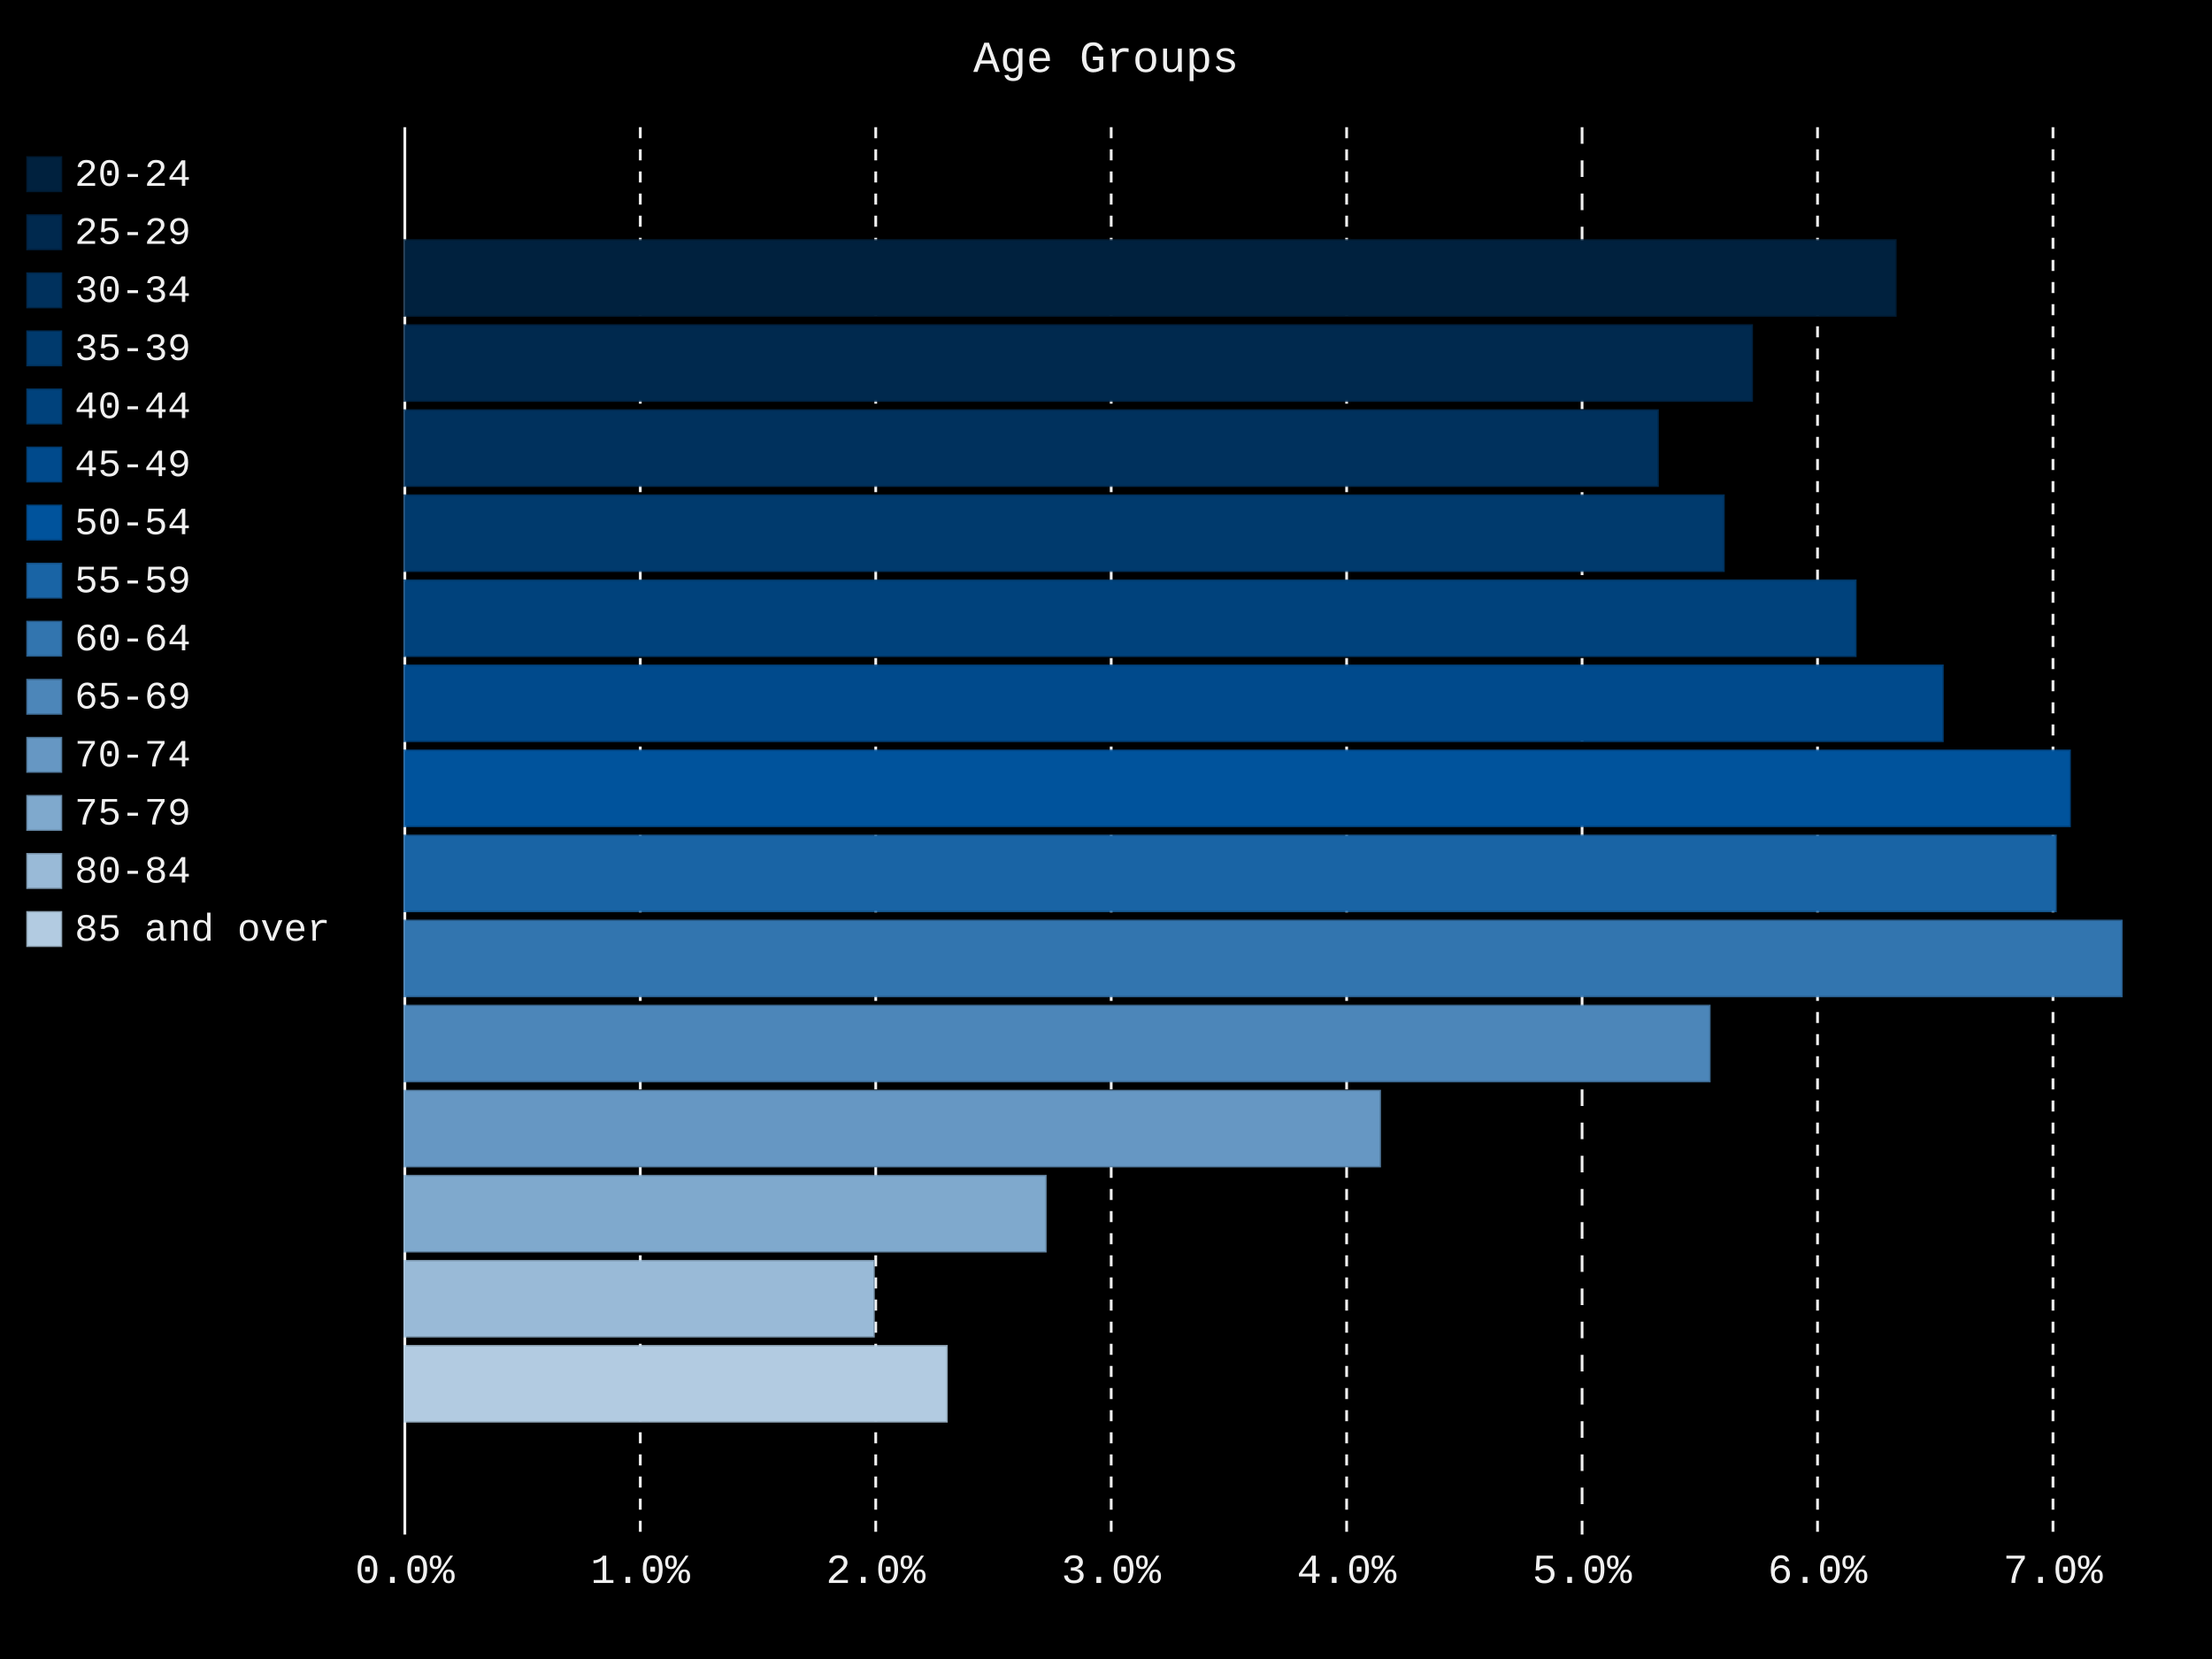
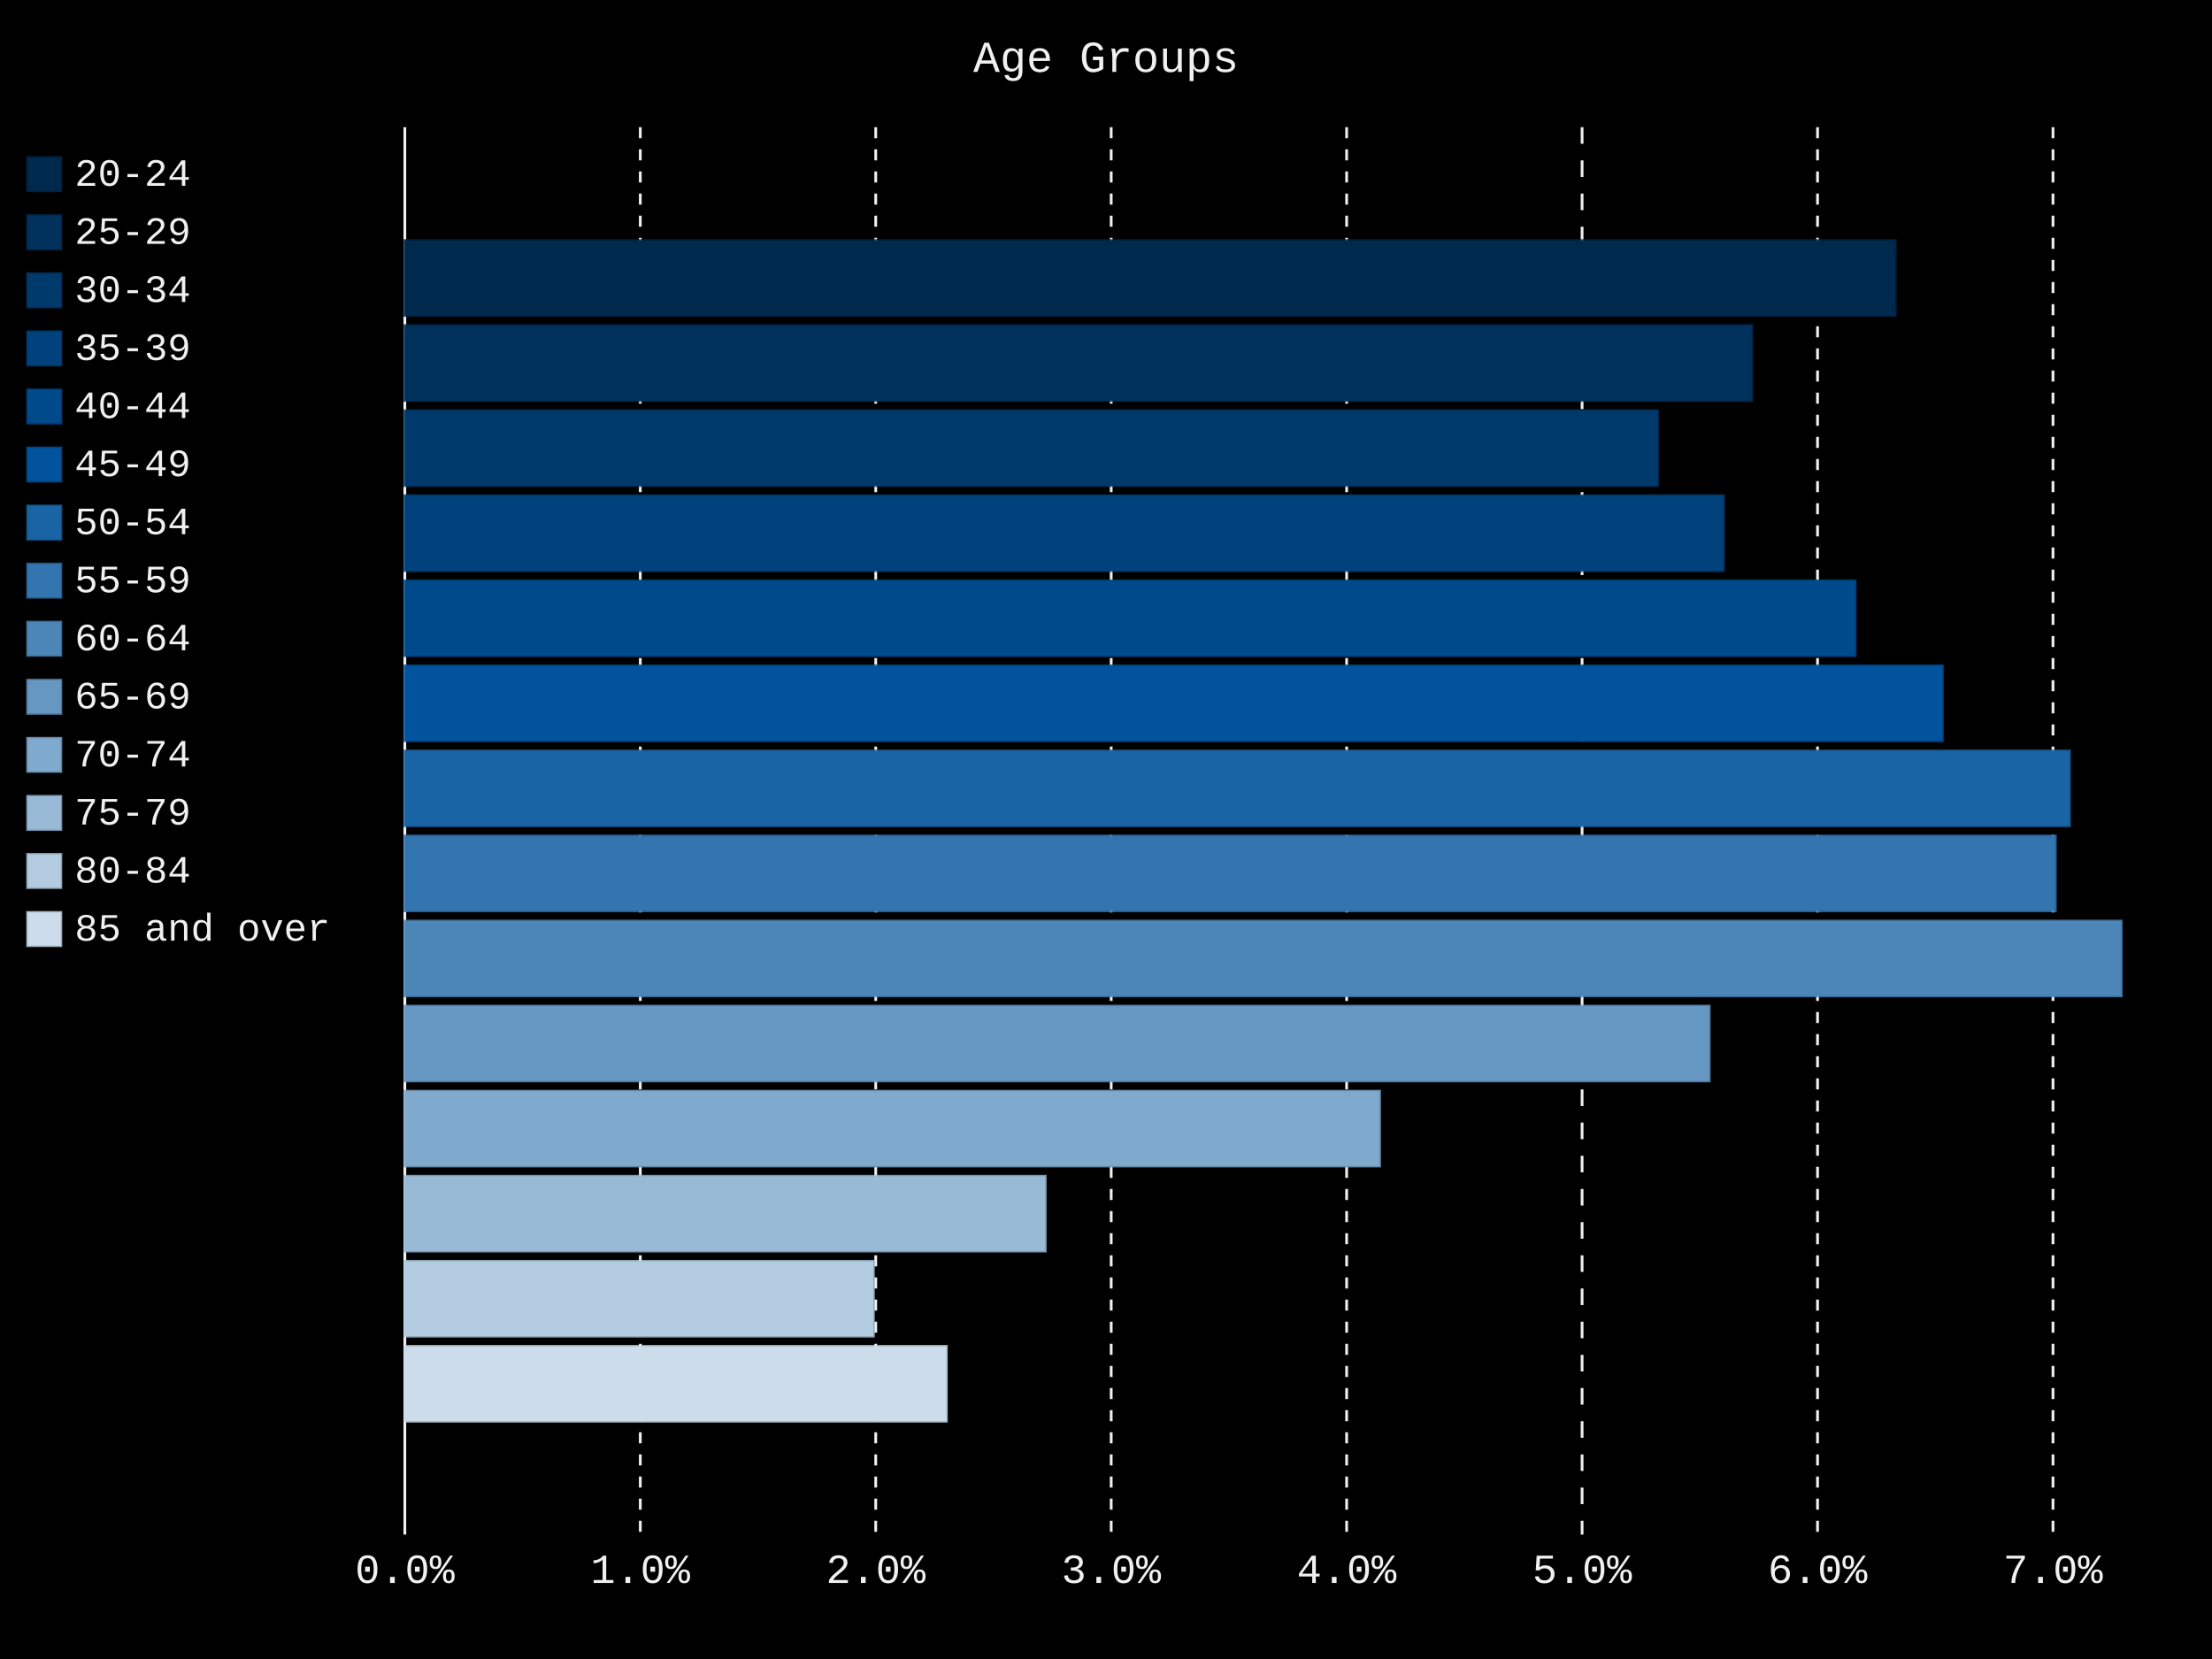
- <svg xmlns="http://www.w3.org/2000/svg" id="chart-06471831-7a36-4cd5-a847-f671f649a528" class="pygal-chart" viewBox="0 0 800 600">
+ <svg xmlns="http://www.w3.org/2000/svg" class="pygal-chart" id="chart-10b136c7-139b-4090-b31f-99b965297600" viewBox="0 0 800 600">
  <defs>
-     <style type="text/css">#chart-06471831-7a36-4cd5-a847-f671f649a528{-webkit-user-select:none;-webkit-font-smoothing:antialiased;font-family:Consolas,"Liberation Mono",Menlo,Courier,monospace}#chart-06471831-7a36-4cd5-a847-f671f649a528 .title{font-family:Consolas,"Liberation Mono",Menlo,Courier,monospace;font-size:16px}#chart-06471831-7a36-4cd5-a847-f671f649a528 .legends .legend text{font-family:Consolas,"Liberation Mono",Menlo,Courier,monospace;font-size:14px}#chart-06471831-7a36-4cd5-a847-f671f649a528 .axis text{font-family:Consolas,"Liberation Mono",Menlo,Courier,monospace;font-size:15px}#chart-06471831-7a36-4cd5-a847-f671f649a528 .axis text.major{font-family:Consolas,"Liberation Mono",Menlo,Courier,monospace;font-size:15px}#chart-06471831-7a36-4cd5-a847-f671f649a528 .text-overlay text.value{font-family:Consolas,"Liberation Mono",Menlo,Courier,monospace;font-size:16px}#chart-06471831-7a36-4cd5-a847-f671f649a528 .text-overlay text.label{font-family:Consolas,"Liberation Mono",Menlo,Courier,monospace;font-size:10px}#chart-06471831-7a36-4cd5-a847-f671f649a528 .tooltip{font-family:Consolas,"Liberation Mono",Menlo,Courier,monospace;font-size:14px}#chart-06471831-7a36-4cd5-a847-f671f649a528 text.no_data{font-family:Consolas,"Liberation Mono",Menlo,Courier,monospace;font-size:64px}
- #chart-06471831-7a36-4cd5-a847-f671f649a528{background-color:black}#chart-06471831-7a36-4cd5-a847-f671f649a528 path,#chart-06471831-7a36-4cd5-a847-f671f649a528 line,#chart-06471831-7a36-4cd5-a847-f671f649a528 rect,#chart-06471831-7a36-4cd5-a847-f671f649a528 circle{-webkit-transition:250ms;-moz-transition:250ms;transition:250ms}#chart-06471831-7a36-4cd5-a847-f671f649a528 .graph &gt; .background{fill:black}#chart-06471831-7a36-4cd5-a847-f671f649a528 .plot &gt; .background{fill:black}#chart-06471831-7a36-4cd5-a847-f671f649a528 .graph{fill:#F0F0F0}#chart-06471831-7a36-4cd5-a847-f671f649a528 text.no_data{fill:#F0F0F0}#chart-06471831-7a36-4cd5-a847-f671f649a528 .title{fill:#F0F0F0}#chart-06471831-7a36-4cd5-a847-f671f649a528 .legends .legend text{fill:#F0F0F0}#chart-06471831-7a36-4cd5-a847-f671f649a528 .legends .legend:hover text{fill:#F0F0F0}#chart-06471831-7a36-4cd5-a847-f671f649a528 .axis .line{stroke:#F0F0F0}#chart-06471831-7a36-4cd5-a847-f671f649a528 .axis .guide.line{stroke:#F0F0F0}#chart-06471831-7a36-4cd5-a847-f671f649a528 .axis .major.line{stroke:#F0F0F0}#chart-06471831-7a36-4cd5-a847-f671f649a528 .axis text.major{fill:#F0F0F0}#chart-06471831-7a36-4cd5-a847-f671f649a528 .axis.y .guides:hover .guide.line,#chart-06471831-7a36-4cd5-a847-f671f649a528 .line-graph .axis.x .guides:hover .guide.line,#chart-06471831-7a36-4cd5-a847-f671f649a528 .stackedline-graph .axis.x .guides:hover .guide.line,#chart-06471831-7a36-4cd5-a847-f671f649a528 .xy-graph .axis.x .guides:hover .guide.line{stroke:#F0F0F0}#chart-06471831-7a36-4cd5-a847-f671f649a528 .axis .guides:hover text{fill:#F0F0F0}#chart-06471831-7a36-4cd5-a847-f671f649a528 .reactive{fill-opacity:1;stroke-opacity:.8}#chart-06471831-7a36-4cd5-a847-f671f649a528 .ci{stroke:#F0F0F0}#chart-06471831-7a36-4cd5-a847-f671f649a528 .reactive.active,#chart-06471831-7a36-4cd5-a847-f671f649a528 .active .reactive{fill-opacity:.4;stroke-opacity:.9;stroke-width:4}#chart-06471831-7a36-4cd5-a847-f671f649a528 .ci .reactive.active{stroke-width:1.5}#chart-06471831-7a36-4cd5-a847-f671f649a528 .series text{fill:#F0F0F0}#chart-06471831-7a36-4cd5-a847-f671f649a528 .tooltip rect{fill:black;stroke:#F0F0F0;-webkit-transition:opacity 250ms;-moz-transition:opacity 250ms;transition:opacity 250ms}#chart-06471831-7a36-4cd5-a847-f671f649a528 .tooltip .label{fill:#F0F0F0}#chart-06471831-7a36-4cd5-a847-f671f649a528 .tooltip .label{fill:#F0F0F0}#chart-06471831-7a36-4cd5-a847-f671f649a528 .tooltip .legend{font-size:.8em;fill:#F0F0F0}#chart-06471831-7a36-4cd5-a847-f671f649a528 .tooltip .x_label{font-size:.6em;fill:#F0F0F0}#chart-06471831-7a36-4cd5-a847-f671f649a528 .tooltip .xlink{font-size:.5em;text-decoration:underline}#chart-06471831-7a36-4cd5-a847-f671f649a528 .tooltip .value{font-size:1.5em}#chart-06471831-7a36-4cd5-a847-f671f649a528 .bound{font-size:.5em}#chart-06471831-7a36-4cd5-a847-f671f649a528 .max-value{font-size:.75em;fill:#F0F0F0}#chart-06471831-7a36-4cd5-a847-f671f649a528 .map-element{fill:black;stroke:#F0F0F0 !important}#chart-06471831-7a36-4cd5-a847-f671f649a528 .map-element .reactive{fill-opacity:inherit;stroke-opacity:inherit}#chart-06471831-7a36-4cd5-a847-f671f649a528 .color-0,#chart-06471831-7a36-4cd5-a847-f671f649a528 .color-0 a:visited{stroke:#00213e;fill:#00213e}#chart-06471831-7a36-4cd5-a847-f671f649a528 .color-1,#chart-06471831-7a36-4cd5-a847-f671f649a528 .color-1 a:visited{stroke:#00294e;fill:#00294e}#chart-06471831-7a36-4cd5-a847-f671f649a528 .color-2,#chart-06471831-7a36-4cd5-a847-f671f649a528 .color-2 a:visited{stroke:#00315d;fill:#00315d}#chart-06471831-7a36-4cd5-a847-f671f649a528 .color-3,#chart-06471831-7a36-4cd5-a847-f671f649a528 .color-3 a:visited{stroke:#003a6d;fill:#003a6d}#chart-06471831-7a36-4cd5-a847-f671f649a528 .color-4,#chart-06471831-7a36-4cd5-a847-f671f649a528 .color-4 a:visited{stroke:#00427c;fill:#00427c}#chart-06471831-7a36-4cd5-a847-f671f649a528 .color-5,#chart-06471831-7a36-4cd5-a847-f671f649a528 .color-5 a:visited{stroke:#004a8c;fill:#004a8c}#chart-06471831-7a36-4cd5-a847-f671f649a528 .color-6,#chart-06471831-7a36-4cd5-a847-f671f649a528 .color-6 a:visited{stroke:#00539c;fill:#00539c}#chart-06471831-7a36-4cd5-a847-f671f649a528 .color-7,#chart-06471831-7a36-4cd5-a847-f671f649a528 .color-7 a:visited{stroke:#1964a5;fill:#1964a5}#chart-06471831-7a36-4cd5-a847-f671f649a528 .color-8,#chart-06471831-7a36-4cd5-a847-f671f649a528 .color-8 a:visited{stroke:#3275af;fill:#3275af}#chart-06471831-7a36-4cd5-a847-f671f649a528 .color-9,#chart-06471831-7a36-4cd5-a847-f671f649a528 .color-9 a:visited{stroke:#4c86b9;fill:#4c86b9}#chart-06471831-7a36-4cd5-a847-f671f649a528 .color-10,#chart-06471831-7a36-4cd5-a847-f671f649a528 .color-10 a:visited{stroke:#6697c3;fill:#6697c3}#chart-06471831-7a36-4cd5-a847-f671f649a528 .color-11,#chart-06471831-7a36-4cd5-a847-f671f649a528 .color-11 a:visited{stroke:#7fa9cd;fill:#7fa9cd}#chart-06471831-7a36-4cd5-a847-f671f649a528 .color-12,#chart-06471831-7a36-4cd5-a847-f671f649a528 .color-12 a:visited{stroke:#99bad7;fill:#99bad7}#chart-06471831-7a36-4cd5-a847-f671f649a528 .color-13,#chart-06471831-7a36-4cd5-a847-f671f649a528 .color-13 a:visited{stroke:#b2cbe1;fill:#b2cbe1}#chart-06471831-7a36-4cd5-a847-f671f649a528 .text-overlay .color-0 text{fill:white}#chart-06471831-7a36-4cd5-a847-f671f649a528 .text-overlay .color-1 text{fill:white}#chart-06471831-7a36-4cd5-a847-f671f649a528 .text-overlay .color-2 text{fill:black}#chart-06471831-7a36-4cd5-a847-f671f649a528 .text-overlay .color-3 text{fill:black}#chart-06471831-7a36-4cd5-a847-f671f649a528 .text-overlay .color-4 text{fill:black}#chart-06471831-7a36-4cd5-a847-f671f649a528 .text-overlay .color-5 text{fill:black}#chart-06471831-7a36-4cd5-a847-f671f649a528 .text-overlay .color-6 text{fill:black}#chart-06471831-7a36-4cd5-a847-f671f649a528 .text-overlay .color-7 text{fill:black}#chart-06471831-7a36-4cd5-a847-f671f649a528 .text-overlay .color-8 text{fill:black}#chart-06471831-7a36-4cd5-a847-f671f649a528 .text-overlay .color-9 text{fill:black}#chart-06471831-7a36-4cd5-a847-f671f649a528 .text-overlay .color-10 text{fill:black}#chart-06471831-7a36-4cd5-a847-f671f649a528 .text-overlay .color-11 text{fill:black}#chart-06471831-7a36-4cd5-a847-f671f649a528 .text-overlay .color-12 text{fill:black}#chart-06471831-7a36-4cd5-a847-f671f649a528 .text-overlay .color-13 text{fill:black}
- #chart-06471831-7a36-4cd5-a847-f671f649a528 text.no_data{text-anchor:middle}#chart-06471831-7a36-4cd5-a847-f671f649a528 .guide.line{fill:none}#chart-06471831-7a36-4cd5-a847-f671f649a528 .centered{text-anchor:middle}#chart-06471831-7a36-4cd5-a847-f671f649a528 .title{text-anchor:middle}#chart-06471831-7a36-4cd5-a847-f671f649a528 .legends .legend text{fill-opacity:1}#chart-06471831-7a36-4cd5-a847-f671f649a528 .axis.x text{text-anchor:middle}#chart-06471831-7a36-4cd5-a847-f671f649a528 .axis.x:not(.web) text[transform]{text-anchor:start}#chart-06471831-7a36-4cd5-a847-f671f649a528 .axis.x:not(.web) text[transform].backwards{text-anchor:end}#chart-06471831-7a36-4cd5-a847-f671f649a528 .axis.y text{text-anchor:end}#chart-06471831-7a36-4cd5-a847-f671f649a528 .axis.y text[transform].backwards{text-anchor:start}#chart-06471831-7a36-4cd5-a847-f671f649a528 .axis.y2 text{text-anchor:start}#chart-06471831-7a36-4cd5-a847-f671f649a528 .axis.y2 text[transform].backwards{text-anchor:end}#chart-06471831-7a36-4cd5-a847-f671f649a528 .axis .guide.line{stroke-dasharray:4,4}#chart-06471831-7a36-4cd5-a847-f671f649a528 .axis .major.guide.line{stroke-dasharray:6,6}#chart-06471831-7a36-4cd5-a847-f671f649a528 .horizontal .axis.y .guide.line,#chart-06471831-7a36-4cd5-a847-f671f649a528 .horizontal .axis.y2 .guide.line,#chart-06471831-7a36-4cd5-a847-f671f649a528 .vertical .axis.x .guide.line{opacity:0}#chart-06471831-7a36-4cd5-a847-f671f649a528 .horizontal .axis.always_show .guide.line,#chart-06471831-7a36-4cd5-a847-f671f649a528 .vertical .axis.always_show .guide.line{opacity:1 !important}#chart-06471831-7a36-4cd5-a847-f671f649a528 .axis.y .guides:hover .guide.line,#chart-06471831-7a36-4cd5-a847-f671f649a528 .axis.y2 .guides:hover .guide.line,#chart-06471831-7a36-4cd5-a847-f671f649a528 .axis.x .guides:hover .guide.line{opacity:1}#chart-06471831-7a36-4cd5-a847-f671f649a528 .axis .guides:hover text{opacity:1}#chart-06471831-7a36-4cd5-a847-f671f649a528 .nofill{fill:none}#chart-06471831-7a36-4cd5-a847-f671f649a528 .subtle-fill{fill-opacity:.2}#chart-06471831-7a36-4cd5-a847-f671f649a528 .dot{stroke-width:1px;fill-opacity:1}#chart-06471831-7a36-4cd5-a847-f671f649a528 .dot.active{stroke-width:5px}#chart-06471831-7a36-4cd5-a847-f671f649a528 .dot.negative{fill:transparent}#chart-06471831-7a36-4cd5-a847-f671f649a528 text,#chart-06471831-7a36-4cd5-a847-f671f649a528 tspan{stroke:none !important}#chart-06471831-7a36-4cd5-a847-f671f649a528 .series text.active{opacity:1}#chart-06471831-7a36-4cd5-a847-f671f649a528 .tooltip rect{fill-opacity:.95;stroke-width:.5}#chart-06471831-7a36-4cd5-a847-f671f649a528 .tooltip text{fill-opacity:1}#chart-06471831-7a36-4cd5-a847-f671f649a528 .showable{visibility:hidden}#chart-06471831-7a36-4cd5-a847-f671f649a528 .showable.shown{visibility:visible}#chart-06471831-7a36-4cd5-a847-f671f649a528 .gauge-background{fill:rgba(229,229,229,1);stroke:none}#chart-06471831-7a36-4cd5-a847-f671f649a528 .bg-lines{stroke:black;stroke-width:2px}</style>
+     <style type="text/css">#chart-10b136c7-139b-4090-b31f-99b965297600{-webkit-user-select:none;-webkit-font-smoothing:antialiased;font-family:Consolas,"Liberation Mono",Menlo,Courier,monospace}#chart-10b136c7-139b-4090-b31f-99b965297600 .title{font-family:Consolas,"Liberation Mono",Menlo,Courier,monospace;font-size:16px}#chart-10b136c7-139b-4090-b31f-99b965297600 .legends .legend text{font-family:Consolas,"Liberation Mono",Menlo,Courier,monospace;font-size:14px}#chart-10b136c7-139b-4090-b31f-99b965297600 .axis text{font-family:Consolas,"Liberation Mono",Menlo,Courier,monospace;font-size:15px}#chart-10b136c7-139b-4090-b31f-99b965297600 .axis text.major{font-family:Consolas,"Liberation Mono",Menlo,Courier,monospace;font-size:15px}#chart-10b136c7-139b-4090-b31f-99b965297600 .text-overlay text.value{font-family:Consolas,"Liberation Mono",Menlo,Courier,monospace;font-size:16px}#chart-10b136c7-139b-4090-b31f-99b965297600 .text-overlay text.label{font-family:Consolas,"Liberation Mono",Menlo,Courier,monospace;font-size:10px}#chart-10b136c7-139b-4090-b31f-99b965297600 .tooltip{font-family:Consolas,"Liberation Mono",Menlo,Courier,monospace;font-size:14px}#chart-10b136c7-139b-4090-b31f-99b965297600 text.no_data{font-family:Consolas,"Liberation Mono",Menlo,Courier,monospace;font-size:64px}
+ #chart-10b136c7-139b-4090-b31f-99b965297600{background-color:black}#chart-10b136c7-139b-4090-b31f-99b965297600 path,#chart-10b136c7-139b-4090-b31f-99b965297600 line,#chart-10b136c7-139b-4090-b31f-99b965297600 rect,#chart-10b136c7-139b-4090-b31f-99b965297600 circle{-webkit-transition:250ms;-moz-transition:250ms;transition:250ms}#chart-10b136c7-139b-4090-b31f-99b965297600 .graph &gt; .background{fill:black}#chart-10b136c7-139b-4090-b31f-99b965297600 .plot &gt; .background{fill:black}#chart-10b136c7-139b-4090-b31f-99b965297600 .graph{fill:#F0F0F0}#chart-10b136c7-139b-4090-b31f-99b965297600 text.no_data{fill:#F0F0F0}#chart-10b136c7-139b-4090-b31f-99b965297600 .title{fill:#F0F0F0}#chart-10b136c7-139b-4090-b31f-99b965297600 .legends .legend text{fill:#F0F0F0}#chart-10b136c7-139b-4090-b31f-99b965297600 .legends .legend:hover text{fill:#F0F0F0}#chart-10b136c7-139b-4090-b31f-99b965297600 .axis .line{stroke:#F0F0F0}#chart-10b136c7-139b-4090-b31f-99b965297600 .axis .guide.line{stroke:#F0F0F0}#chart-10b136c7-139b-4090-b31f-99b965297600 .axis .major.line{stroke:#F0F0F0}#chart-10b136c7-139b-4090-b31f-99b965297600 .axis text.major{fill:#F0F0F0}#chart-10b136c7-139b-4090-b31f-99b965297600 .axis.y .guides:hover .guide.line,#chart-10b136c7-139b-4090-b31f-99b965297600 .line-graph .axis.x .guides:hover .guide.line,#chart-10b136c7-139b-4090-b31f-99b965297600 .stackedline-graph .axis.x .guides:hover .guide.line,#chart-10b136c7-139b-4090-b31f-99b965297600 .xy-graph .axis.x .guides:hover .guide.line{stroke:#F0F0F0}#chart-10b136c7-139b-4090-b31f-99b965297600 .axis .guides:hover text{fill:#F0F0F0}#chart-10b136c7-139b-4090-b31f-99b965297600 .reactive{fill-opacity:1;stroke-opacity:.8}#chart-10b136c7-139b-4090-b31f-99b965297600 .ci{stroke:#F0F0F0}#chart-10b136c7-139b-4090-b31f-99b965297600 .reactive.active,#chart-10b136c7-139b-4090-b31f-99b965297600 .active .reactive{fill-opacity:.4;stroke-opacity:.9;stroke-width:4}#chart-10b136c7-139b-4090-b31f-99b965297600 .ci .reactive.active{stroke-width:1.5}#chart-10b136c7-139b-4090-b31f-99b965297600 .series text{fill:#F0F0F0}#chart-10b136c7-139b-4090-b31f-99b965297600 .tooltip rect{fill:black;stroke:#F0F0F0;-webkit-transition:opacity 250ms;-moz-transition:opacity 250ms;transition:opacity 250ms}#chart-10b136c7-139b-4090-b31f-99b965297600 .tooltip .label{fill:#F0F0F0}#chart-10b136c7-139b-4090-b31f-99b965297600 .tooltip .label{fill:#F0F0F0}#chart-10b136c7-139b-4090-b31f-99b965297600 .tooltip .legend{font-size:.8em;fill:#F0F0F0}#chart-10b136c7-139b-4090-b31f-99b965297600 .tooltip .x_label{font-size:.6em;fill:#F0F0F0}#chart-10b136c7-139b-4090-b31f-99b965297600 .tooltip .xlink{font-size:.5em;text-decoration:underline}#chart-10b136c7-139b-4090-b31f-99b965297600 .tooltip .value{font-size:1.5em}#chart-10b136c7-139b-4090-b31f-99b965297600 .bound{font-size:.5em}#chart-10b136c7-139b-4090-b31f-99b965297600 .max-value{font-size:.75em;fill:#F0F0F0}#chart-10b136c7-139b-4090-b31f-99b965297600 .map-element{fill:black;stroke:#F0F0F0 !important}#chart-10b136c7-139b-4090-b31f-99b965297600 .map-element .reactive{fill-opacity:inherit;stroke-opacity:inherit}#chart-10b136c7-139b-4090-b31f-99b965297600 .color-0,#chart-10b136c7-139b-4090-b31f-99b965297600 .color-0 a:visited{stroke:#00294e;fill:#00294e}#chart-10b136c7-139b-4090-b31f-99b965297600 .color-1,#chart-10b136c7-139b-4090-b31f-99b965297600 .color-1 a:visited{stroke:#00315d;fill:#00315d}#chart-10b136c7-139b-4090-b31f-99b965297600 .color-2,#chart-10b136c7-139b-4090-b31f-99b965297600 .color-2 a:visited{stroke:#003a6d;fill:#003a6d}#chart-10b136c7-139b-4090-b31f-99b965297600 .color-3,#chart-10b136c7-139b-4090-b31f-99b965297600 .color-3 a:visited{stroke:#00427c;fill:#00427c}#chart-10b136c7-139b-4090-b31f-99b965297600 .color-4,#chart-10b136c7-139b-4090-b31f-99b965297600 .color-4 a:visited{stroke:#004a8c;fill:#004a8c}#chart-10b136c7-139b-4090-b31f-99b965297600 .color-5,#chart-10b136c7-139b-4090-b31f-99b965297600 .color-5 a:visited{stroke:#00539c;fill:#00539c}#chart-10b136c7-139b-4090-b31f-99b965297600 .color-6,#chart-10b136c7-139b-4090-b31f-99b965297600 .color-6 a:visited{stroke:#1964a5;fill:#1964a5}#chart-10b136c7-139b-4090-b31f-99b965297600 .color-7,#chart-10b136c7-139b-4090-b31f-99b965297600 .color-7 a:visited{stroke:#3275af;fill:#3275af}#chart-10b136c7-139b-4090-b31f-99b965297600 .color-8,#chart-10b136c7-139b-4090-b31f-99b965297600 .color-8 a:visited{stroke:#4c86b9;fill:#4c86b9}#chart-10b136c7-139b-4090-b31f-99b965297600 .color-9,#chart-10b136c7-139b-4090-b31f-99b965297600 .color-9 a:visited{stroke:#6697c3;fill:#6697c3}#chart-10b136c7-139b-4090-b31f-99b965297600 .color-10,#chart-10b136c7-139b-4090-b31f-99b965297600 .color-10 a:visited{stroke:#7fa9cd;fill:#7fa9cd}#chart-10b136c7-139b-4090-b31f-99b965297600 .color-11,#chart-10b136c7-139b-4090-b31f-99b965297600 .color-11 a:visited{stroke:#99bad7;fill:#99bad7}#chart-10b136c7-139b-4090-b31f-99b965297600 .color-12,#chart-10b136c7-139b-4090-b31f-99b965297600 .color-12 a:visited{stroke:#b2cbe1;fill:#b2cbe1}#chart-10b136c7-139b-4090-b31f-99b965297600 .color-13,#chart-10b136c7-139b-4090-b31f-99b965297600 .color-13 a:visited{stroke:#ccdceb;fill:#ccdceb}#chart-10b136c7-139b-4090-b31f-99b965297600 .text-overlay .color-0 text{fill:white}#chart-10b136c7-139b-4090-b31f-99b965297600 .text-overlay .color-1 text{fill:black}#chart-10b136c7-139b-4090-b31f-99b965297600 .text-overlay .color-2 text{fill:black}#chart-10b136c7-139b-4090-b31f-99b965297600 .text-overlay .color-3 text{fill:black}#chart-10b136c7-139b-4090-b31f-99b965297600 .text-overlay .color-4 text{fill:black}#chart-10b136c7-139b-4090-b31f-99b965297600 .text-overlay .color-5 text{fill:black}#chart-10b136c7-139b-4090-b31f-99b965297600 .text-overlay .color-6 text{fill:black}#chart-10b136c7-139b-4090-b31f-99b965297600 .text-overlay .color-7 text{fill:black}#chart-10b136c7-139b-4090-b31f-99b965297600 .text-overlay .color-8 text{fill:black}#chart-10b136c7-139b-4090-b31f-99b965297600 .text-overlay .color-9 text{fill:black}#chart-10b136c7-139b-4090-b31f-99b965297600 .text-overlay .color-10 text{fill:black}#chart-10b136c7-139b-4090-b31f-99b965297600 .text-overlay .color-11 text{fill:black}#chart-10b136c7-139b-4090-b31f-99b965297600 .text-overlay .color-12 text{fill:black}#chart-10b136c7-139b-4090-b31f-99b965297600 .text-overlay .color-13 text{fill:black}
+ #chart-10b136c7-139b-4090-b31f-99b965297600 text.no_data{text-anchor:middle}#chart-10b136c7-139b-4090-b31f-99b965297600 .guide.line{fill:none}#chart-10b136c7-139b-4090-b31f-99b965297600 .centered{text-anchor:middle}#chart-10b136c7-139b-4090-b31f-99b965297600 .title{text-anchor:middle}#chart-10b136c7-139b-4090-b31f-99b965297600 .legends .legend text{fill-opacity:1}#chart-10b136c7-139b-4090-b31f-99b965297600 .axis.x text{text-anchor:middle}#chart-10b136c7-139b-4090-b31f-99b965297600 .axis.x:not(.web) text[transform]{text-anchor:start}#chart-10b136c7-139b-4090-b31f-99b965297600 .axis.x:not(.web) text[transform].backwards{text-anchor:end}#chart-10b136c7-139b-4090-b31f-99b965297600 .axis.y text{text-anchor:end}#chart-10b136c7-139b-4090-b31f-99b965297600 .axis.y text[transform].backwards{text-anchor:start}#chart-10b136c7-139b-4090-b31f-99b965297600 .axis.y2 text{text-anchor:start}#chart-10b136c7-139b-4090-b31f-99b965297600 .axis.y2 text[transform].backwards{text-anchor:end}#chart-10b136c7-139b-4090-b31f-99b965297600 .axis .guide.line{stroke-dasharray:4,4}#chart-10b136c7-139b-4090-b31f-99b965297600 .axis .major.guide.line{stroke-dasharray:6,6}#chart-10b136c7-139b-4090-b31f-99b965297600 .horizontal .axis.y .guide.line,#chart-10b136c7-139b-4090-b31f-99b965297600 .horizontal .axis.y2 .guide.line,#chart-10b136c7-139b-4090-b31f-99b965297600 .vertical .axis.x .guide.line{opacity:0}#chart-10b136c7-139b-4090-b31f-99b965297600 .horizontal .axis.always_show .guide.line,#chart-10b136c7-139b-4090-b31f-99b965297600 .vertical .axis.always_show .guide.line{opacity:1 !important}#chart-10b136c7-139b-4090-b31f-99b965297600 .axis.y .guides:hover .guide.line,#chart-10b136c7-139b-4090-b31f-99b965297600 .axis.y2 .guides:hover .guide.line,#chart-10b136c7-139b-4090-b31f-99b965297600 .axis.x .guides:hover .guide.line{opacity:1}#chart-10b136c7-139b-4090-b31f-99b965297600 .axis .guides:hover text{opacity:1}#chart-10b136c7-139b-4090-b31f-99b965297600 .nofill{fill:none}#chart-10b136c7-139b-4090-b31f-99b965297600 .subtle-fill{fill-opacity:.2}#chart-10b136c7-139b-4090-b31f-99b965297600 .dot{stroke-width:1px;fill-opacity:1}#chart-10b136c7-139b-4090-b31f-99b965297600 .dot.active{stroke-width:5px}#chart-10b136c7-139b-4090-b31f-99b965297600 .dot.negative{fill:transparent}#chart-10b136c7-139b-4090-b31f-99b965297600 text,#chart-10b136c7-139b-4090-b31f-99b965297600 tspan{stroke:none !important}#chart-10b136c7-139b-4090-b31f-99b965297600 .series text.active{opacity:1}#chart-10b136c7-139b-4090-b31f-99b965297600 .tooltip rect{fill-opacity:.95;stroke-width:.5}#chart-10b136c7-139b-4090-b31f-99b965297600 .tooltip text{fill-opacity:1}#chart-10b136c7-139b-4090-b31f-99b965297600 .showable{visibility:hidden}#chart-10b136c7-139b-4090-b31f-99b965297600 .showable.shown{visibility:visible}#chart-10b136c7-139b-4090-b31f-99b965297600 .gauge-background{fill:rgba(229,229,229,1);stroke:none}#chart-10b136c7-139b-4090-b31f-99b965297600 .bg-lines{stroke:black;stroke-width:2px}</style>
  </defs>
  <g class="graph horizontalbar-graph horizontal">
    <rect class="background" height="600" width="800" x="0" y="0" />
    <g class="plot" transform="translate(134, 46)">
      <rect class="background" height="509" width="645.6" x="0" y="0" />
      <g class="axis x always_show">
        <g class="guides">
          <path class="major line" d="M12.415 0 v509" />
          <text class="major" x="12.415" y="526.5">0.0%</text>
        </g>
        <g class="guides">
          <path class="guide line" d="M97.569 0 v509" />
          <text class="" x="97.569" y="526.5">1.0%</text>
        </g>
        <g class="guides">
          <path class="guide line" d="M182.722 0 v509" />
          <text class="" x="182.722" y="526.5">2.0%</text>
        </g>
        <g class="guides">
          <path class="guide line" d="M267.876 0 v509" />
          <text class="" x="267.876" y="526.5">3.0%</text>
        </g>
        <g class="guides">
          <path class="guide line" d="M353.03 0 v509" />
          <text class="" x="353.03" y="526.5">4.0%</text>
        </g>
        <g class="guides">
          <path class="major guide line" d="M438.183 0 v509" />
          <text class="major" x="438.183" y="526.5">5.0%</text>
        </g>
        <g class="guides">
          <path class="guide line" d="M523.337 0 v509" />
          <text class="" x="523.337" y="526.5">6.0%</text>
        </g>
        <g class="guides">
          <path class="guide line" d="M608.49 0 v509" />
          <text class="" x="608.49" y="526.5">7.0%</text>
        </g>
      </g>
      <g class="series serie-13 color-13">
        <g class="bars">
          <g class="bar">
            <rect class="rect reactive tooltip-trigger" height="27.072" rx="0" ry="0" width="195.853" x="12.415" y="440.928" />
          </g>
        </g>
      </g>
      <g class="series serie-12 color-12">
        <g class="bars">
          <g class="bar">
            <rect class="rect reactive tooltip-trigger" height="27.072" rx="0" ry="0" width="169.456" x="12.415" y="410.165" />
          </g>
        </g>
      </g>
      <g class="series serie-11 color-11">
        <g class="bars">
          <g class="bar">
            <rect class="rect reactive tooltip-trigger" height="27.072" rx="0" ry="0" width="231.618" x="12.415" y="379.401" />
          </g>
        </g>
      </g>
      <g class="series serie-10 color-10">
        <g class="bars">
          <g class="bar">
            <rect class="rect reactive tooltip-trigger" height="27.072" rx="0" ry="0" width="352.536" x="12.415" y="348.637" />
          </g>
        </g>
      </g>
      <g class="series serie-9 color-9">
        <g class="bars">
          <g class="bar">
            <rect class="rect reactive tooltip-trigger" height="27.072" rx="0" ry="0" width="471.751" x="12.415" y="317.873" />
          </g>
        </g>
      </g>
      <g class="series serie-8 color-8">
        <g class="bars">
          <g class="bar">
            <rect class="rect reactive tooltip-trigger" height="27.072" rx="0" ry="0" width="620.769" x="12.415" y="287.11" />
          </g>
        </g>
      </g>
      <g class="series serie-7 color-7">
        <g class="bars">
          <g class="bar">
            <rect class="rect reactive tooltip-trigger" height="27.072" rx="0" ry="0" width="596.926" x="12.415" y="256.346" />
          </g>
        </g>
      </g>
      <g class="series serie-6 color-6">
        <g class="bars">
          <g class="bar">
            <rect class="rect reactive tooltip-trigger" height="27.072" rx="0" ry="0" width="602.035" x="12.415" y="225.582" />
          </g>
        </g>
      </g>
      <g class="series serie-5 color-5">
        <g class="bars">
          <g class="bar">
            <rect class="rect reactive tooltip-trigger" height="27.072" rx="0" ry="0" width="556.053" x="12.415" y="194.818" />
          </g>
        </g>
      </g>
      <g class="series serie-4 color-4">
        <g class="bars">
          <g class="bar">
            <rect class="rect reactive tooltip-trigger" height="27.072" rx="0" ry="0" width="524.546" x="12.415" y="164.055" />
          </g>
        </g>
      </g>
      <g class="series serie-3 color-3">
        <g class="bars">
          <g class="bar">
            <rect class="rect reactive tooltip-trigger" height="27.072" rx="0" ry="0" width="476.86" x="12.415" y="133.291" />
          </g>
        </g>
      </g>
      <g class="series serie-2 color-2">
        <g class="bars">
          <g class="bar">
            <rect class="rect reactive tooltip-trigger" height="27.072" rx="0" ry="0" width="453.017" x="12.415" y="102.527" />
          </g>
        </g>
      </g>
      <g class="series serie-1 color-1">
        <g class="bars">
          <g class="bar">
            <rect class="rect reactive tooltip-trigger" height="27.072" rx="0" ry="0" width="487.078" x="12.415" y="71.763" />
          </g>
        </g>
      </g>
      <g class="series serie-0 color-0">
        <g class="bars">
          <g class="bar">
            <rect class="rect reactive tooltip-trigger" height="27.072" rx="0" ry="0" width="539.022" x="12.415" y="41" />
          </g>
        </g>
      </g>
    </g>
    <g class="titles">
      <text class="title plot_title" x="400.0" y="26">Age Groups</text>
    </g>
    <g class="plot overlay" transform="translate(134, 46)">
      <g class="series serie-13 color-13" />
      <g class="series serie-12 color-12" />
      <g class="series serie-11 color-11" />
      <g class="series serie-10 color-10" />
      <g class="series serie-9 color-9" />
      <g class="series serie-8 color-8" />
      <g class="series serie-7 color-7" />
      <g class="series serie-6 color-6" />
      <g class="series serie-5 color-5" />
      <g class="series serie-4 color-4" />
      <g class="series serie-3 color-3" />
      <g class="series serie-2 color-2" />
      <g class="series serie-1 color-1" />
      <g class="series serie-0 color-0" />
    </g>
    <g class="plot text-overlay" transform="translate(134, 46)">
      <g class="series serie-13 color-13" />
      <g class="series serie-12 color-12" />
      <g class="series serie-11 color-11" />
      <g class="series serie-10 color-10" />
      <g class="series serie-9 color-9" />
      <g class="series serie-8 color-8" />
      <g class="series serie-7 color-7" />
      <g class="series serie-6 color-6" />
      <g class="series serie-5 color-5" />
      <g class="series serie-4 color-4" />
      <g class="series serie-3 color-3" />
      <g class="series serie-2 color-2" />
      <g class="series serie-1 color-1" />
      <g class="series serie-0 color-0" />
    </g>
    <g class="plot tooltip-overlay" transform="translate(134, 46)">
      <g class="tooltip" style="opacity: 0" transform="translate(0 0)">
        <rect class="tooltip-box" height="0" rx="0" ry="0" width="0" />
        <g class="text" />
      </g>
    </g>
    <g class="legends" transform="translate(10, 56)">
      <g class="legend reactive activate-serie" id="activate-serie-0">
        <rect class="color-0 reactive" height="12" width="12" x="0.0" y="1.0" />
        <text x="17.0" y="11.2">20-24</text>
      </g>
      <g class="legend reactive activate-serie" id="activate-serie-1">
        <rect class="color-1 reactive" height="12" width="12" x="0.0" y="22.0" />
        <text x="17.0" y="32.2">25-29</text>
      </g>
      <g class="legend reactive activate-serie" id="activate-serie-2">
        <rect class="color-2 reactive" height="12" width="12" x="0.0" y="43.0" />
        <text x="17.0" y="53.2">30-34</text>
      </g>
      <g class="legend reactive activate-serie" id="activate-serie-3">
        <rect class="color-3 reactive" height="12" width="12" x="0.0" y="64.0" />
        <text x="17.0" y="74.2">35-39</text>
      </g>
      <g class="legend reactive activate-serie" id="activate-serie-4">
        <rect class="color-4 reactive" height="12" width="12" x="0.0" y="85.0" />
        <text x="17.0" y="95.2">40-44</text>
      </g>
      <g class="legend reactive activate-serie" id="activate-serie-5">
        <rect class="color-5 reactive" height="12" width="12" x="0.0" y="106.0" />
        <text x="17.0" y="116.2">45-49</text>
      </g>
      <g class="legend reactive activate-serie" id="activate-serie-6">
        <rect class="color-6 reactive" height="12" width="12" x="0.0" y="127.0" />
        <text x="17.0" y="137.2">50-54</text>
      </g>
      <g class="legend reactive activate-serie" id="activate-serie-7">
        <rect class="color-7 reactive" height="12" width="12" x="0.0" y="148.0" />
        <text x="17.0" y="158.2">55-59</text>
      </g>
      <g class="legend reactive activate-serie" id="activate-serie-8">
        <rect class="color-8 reactive" height="12" width="12" x="0.0" y="169.0" />
        <text x="17.0" y="179.2">60-64</text>
      </g>
      <g class="legend reactive activate-serie" id="activate-serie-9">
        <rect class="color-9 reactive" height="12" width="12" x="0.0" y="190.0" />
        <text x="17.0" y="200.2">65-69</text>
      </g>
      <g class="legend reactive activate-serie" id="activate-serie-10">
        <rect class="color-10 reactive" height="12" width="12" x="0.0" y="211.0" />
        <text x="17.0" y="221.2">70-74</text>
      </g>
      <g class="legend reactive activate-serie" id="activate-serie-11">
        <rect class="color-11 reactive" height="12" width="12" x="0.0" y="232.0" />
        <text x="17.0" y="242.2">75-79</text>
      </g>
      <g class="legend reactive activate-serie" id="activate-serie-12">
        <rect class="color-12 reactive" height="12" width="12" x="0.0" y="253.0" />
        <text x="17.0" y="263.2">80-84</text>
      </g>
      <g class="legend reactive activate-serie" id="activate-serie-13">
        <rect class="color-13 reactive" height="12" width="12" x="0.0" y="274.0" />
        <text x="17.0" y="284.2">85 and over</text>
      </g>
    </g>
    <g class="legends" transform="translate(790, 56)" />
  </g>
</svg>
